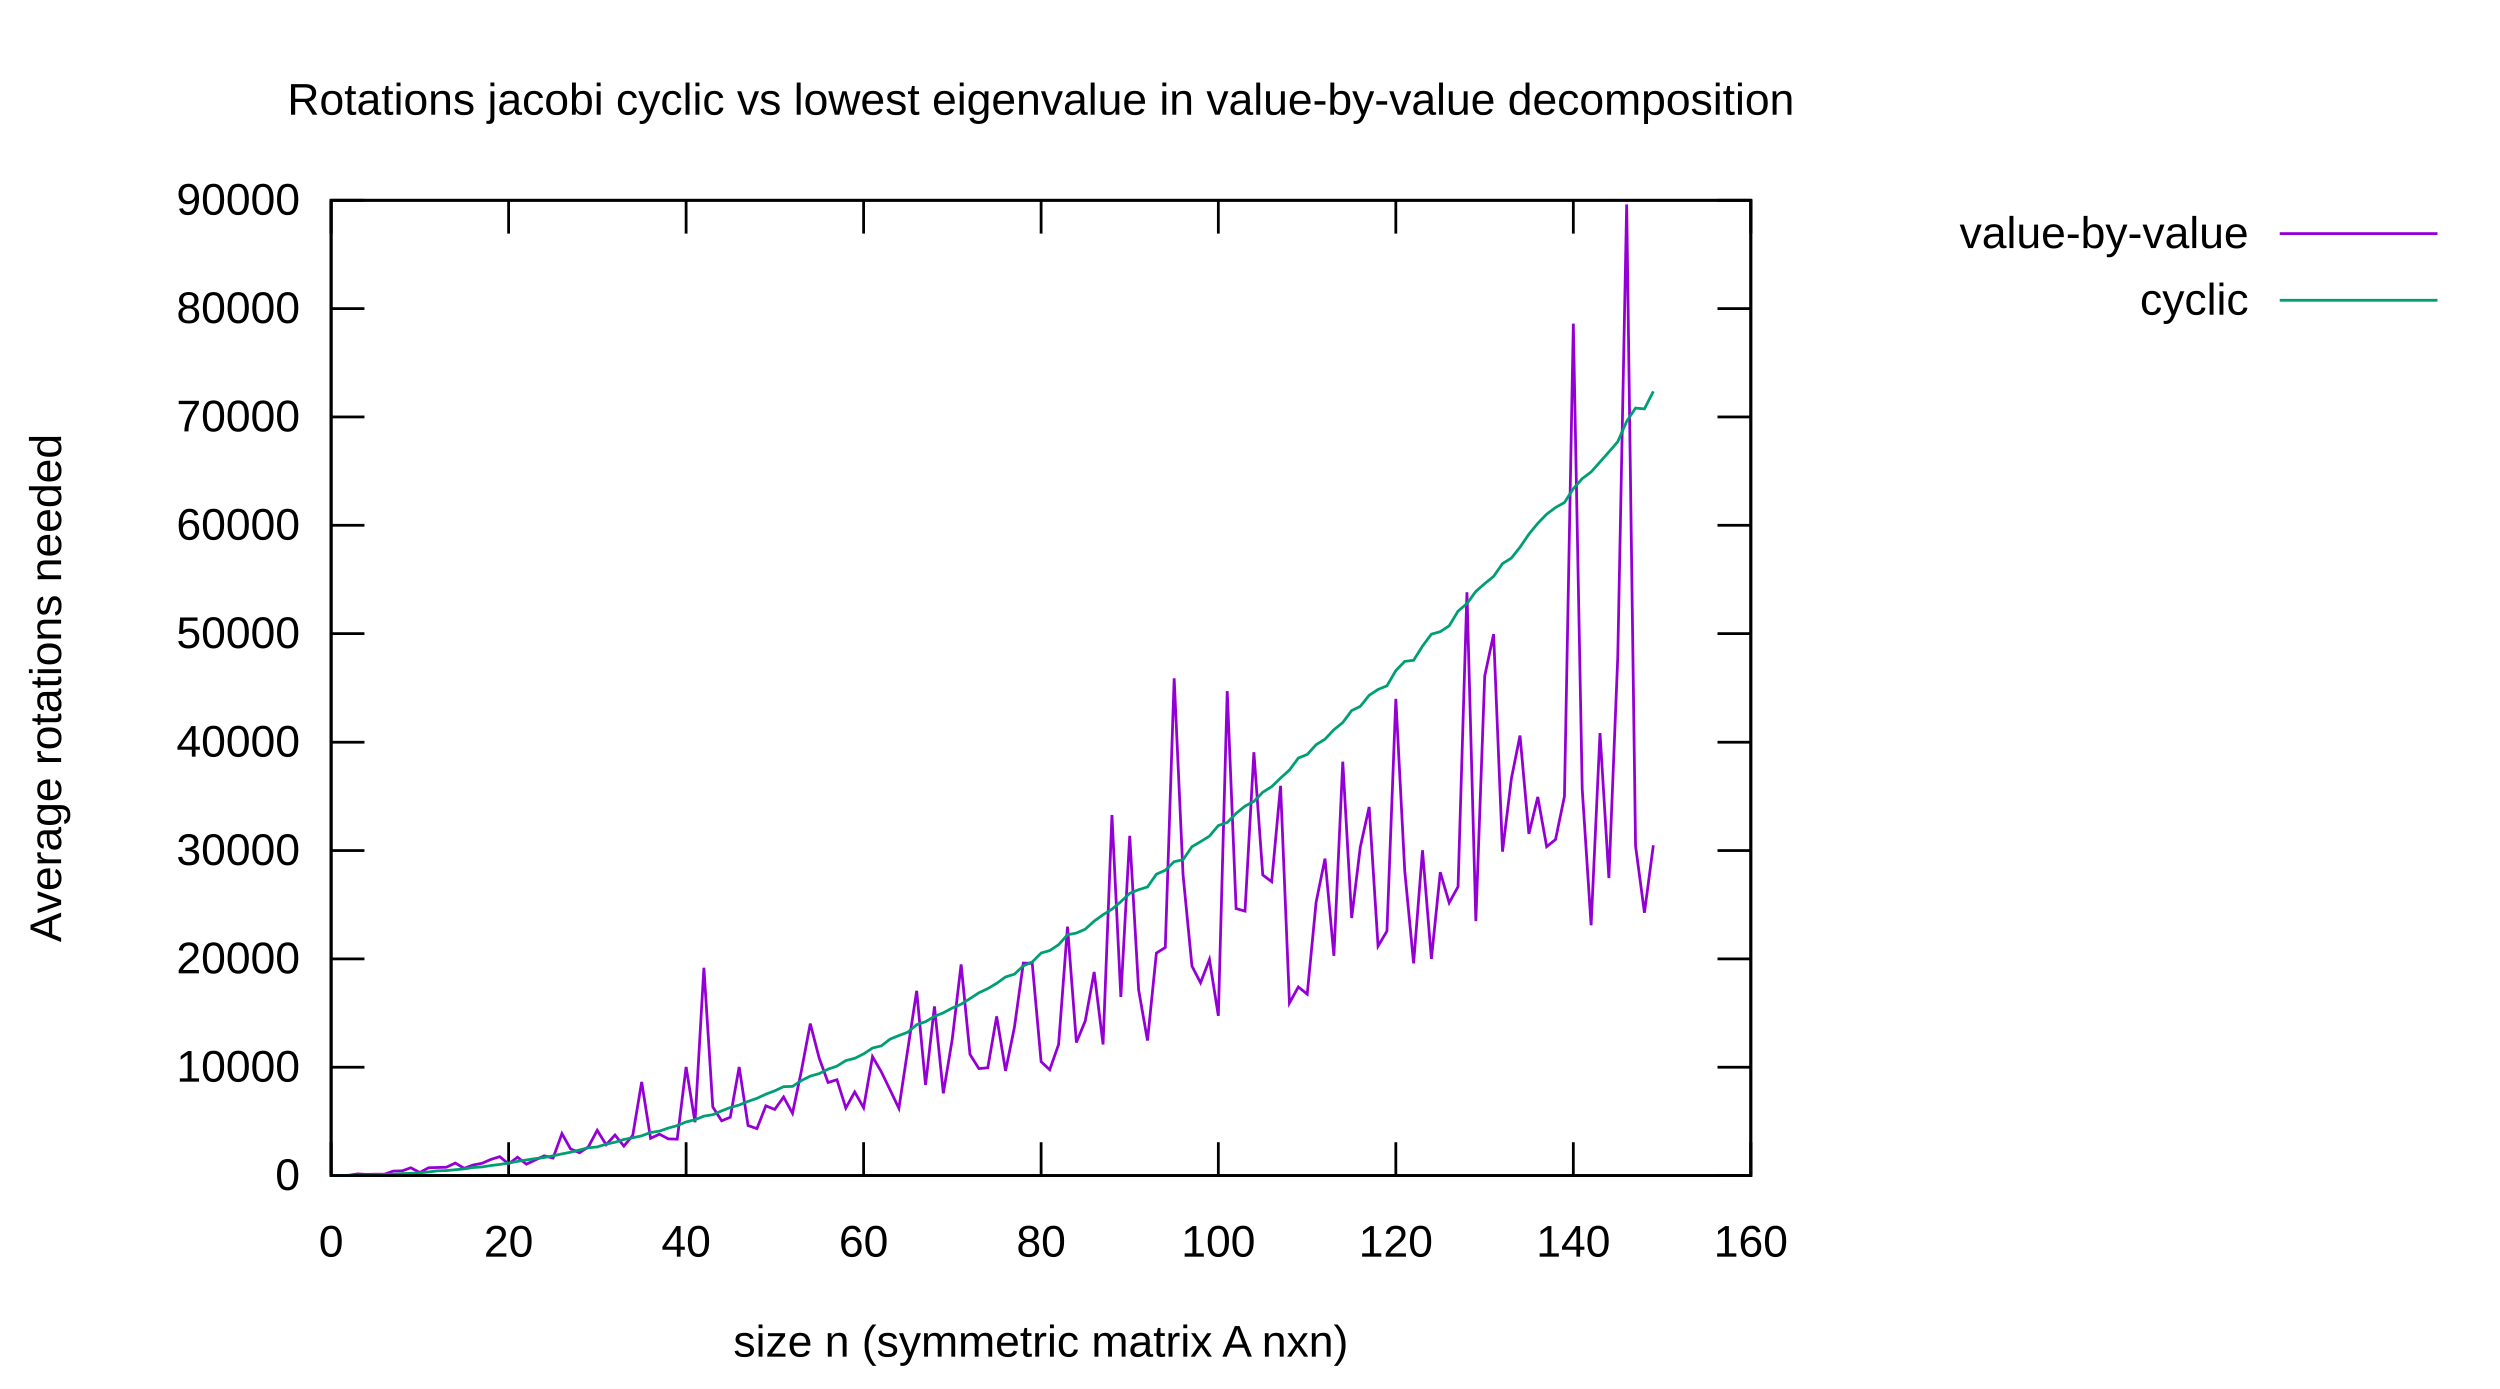
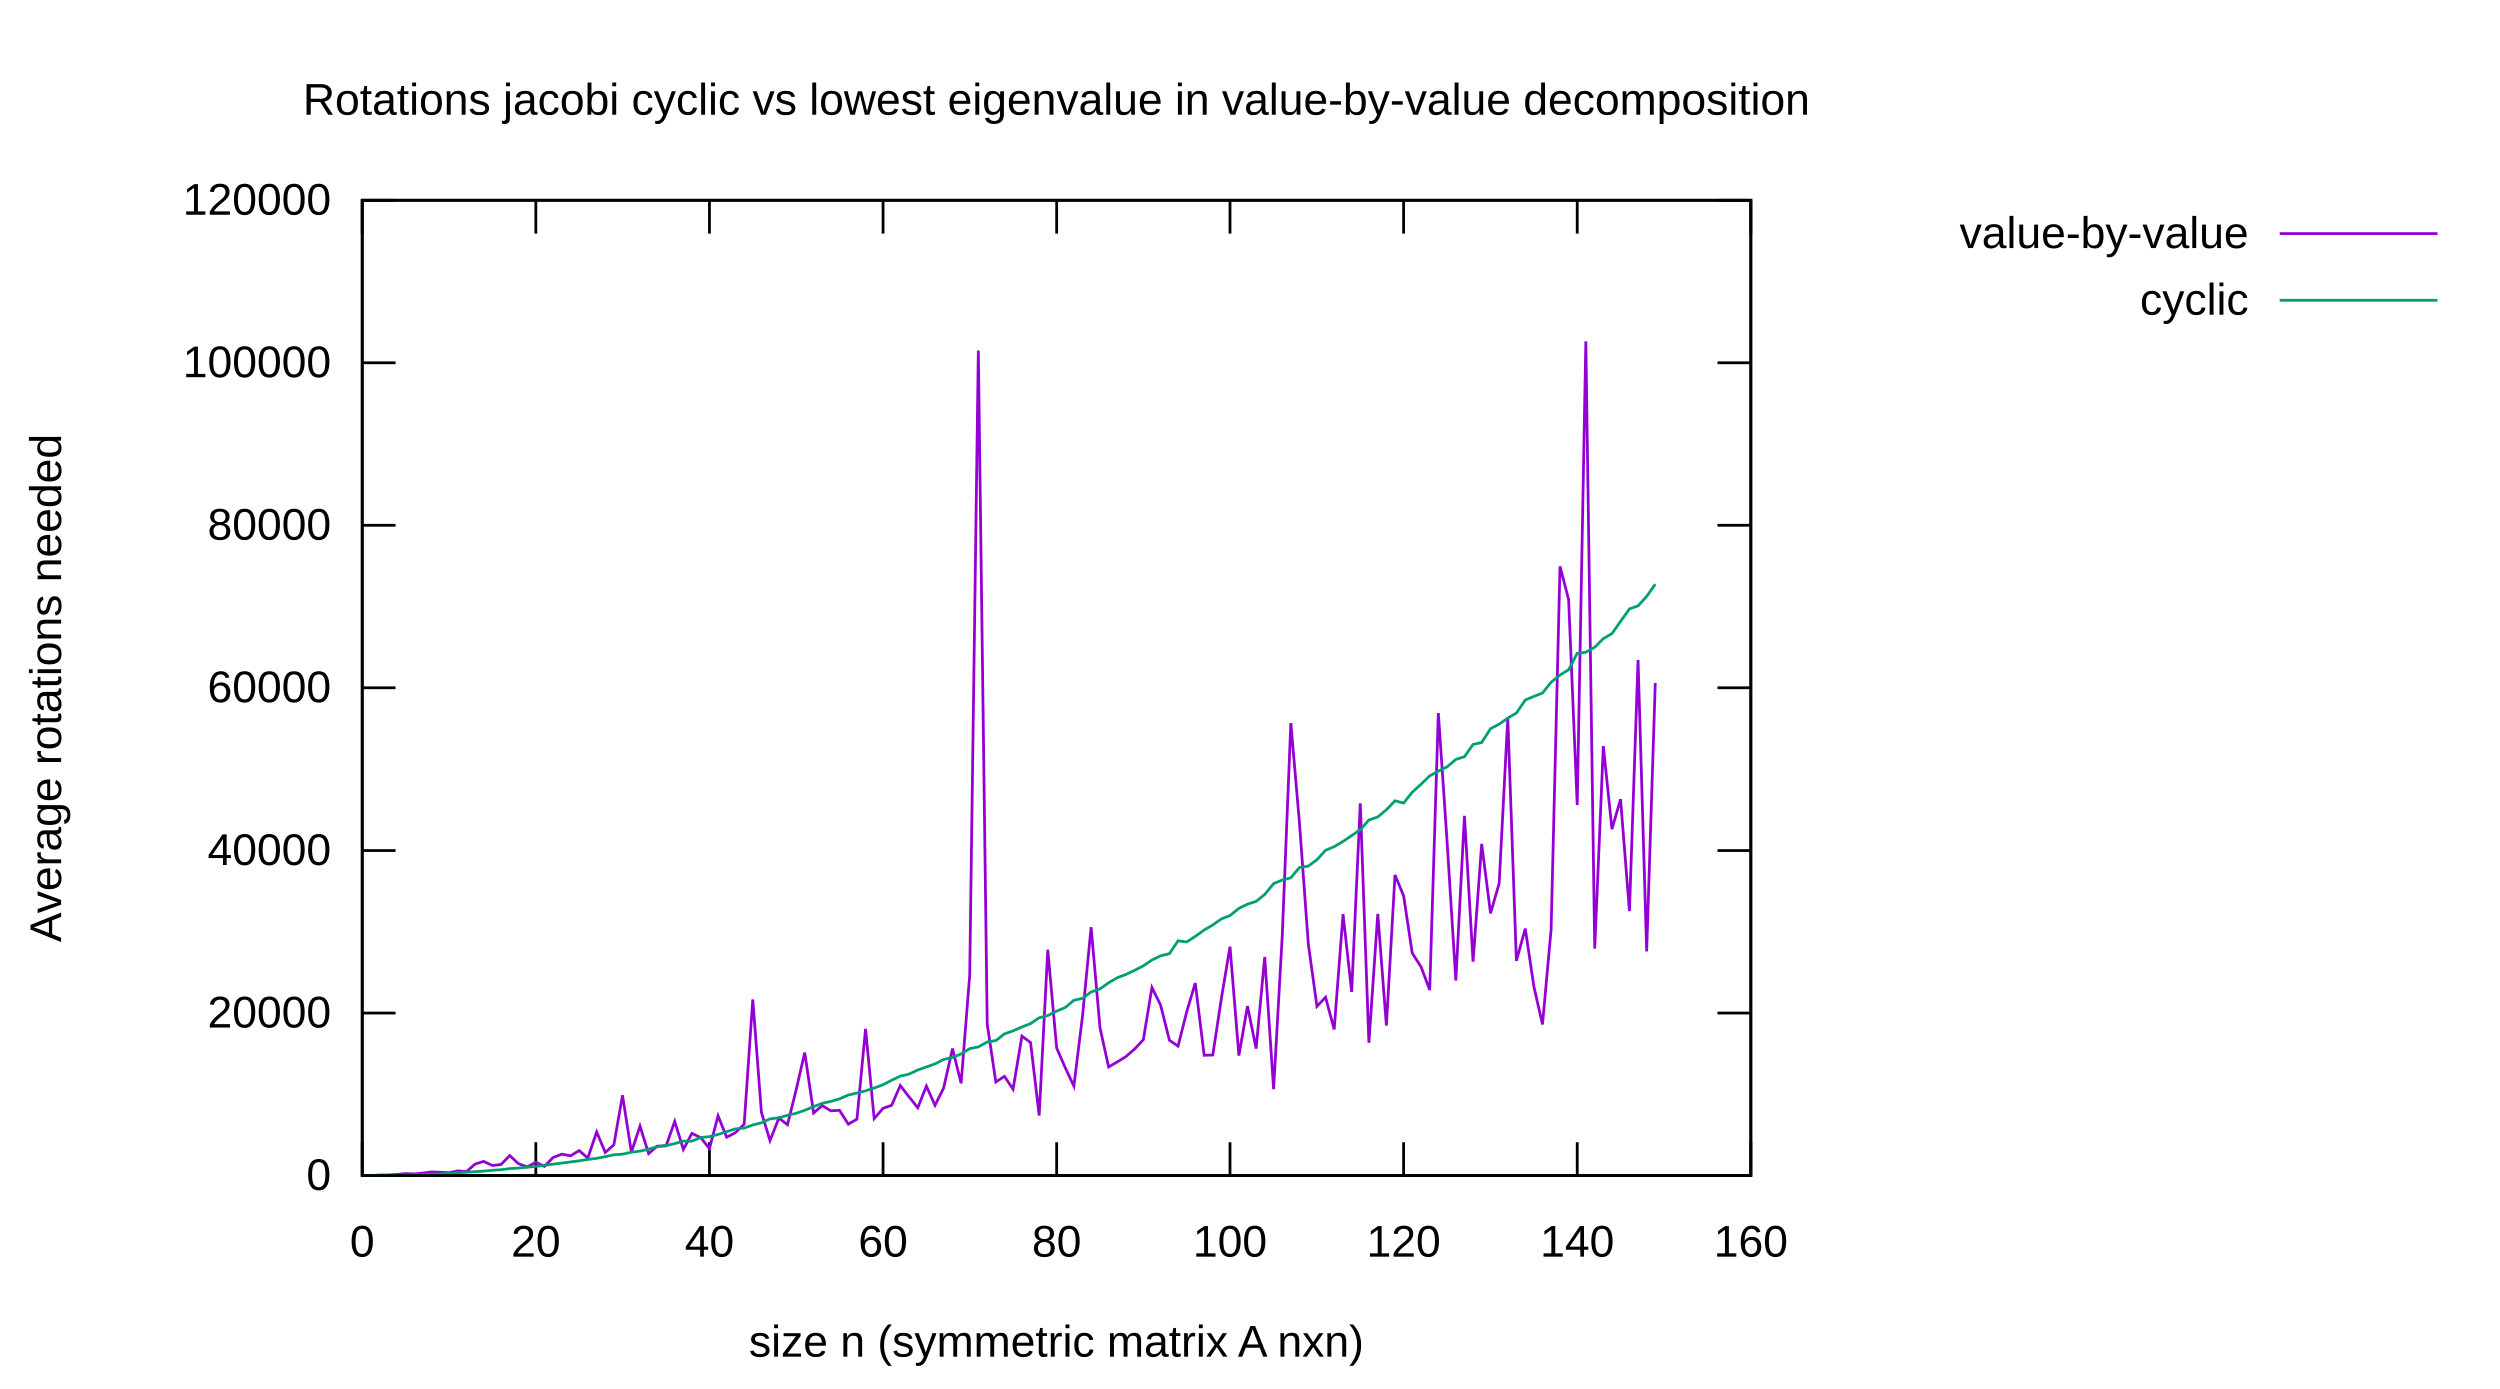
<svg xmlns="http://www.w3.org/2000/svg" xmlns:xlink="http://www.w3.org/1999/xlink" width="900" height="500" viewBox="0 0 900 500">
  <g id="gnuplot_canvas">
    <rect x="0" y="0" width="900" height="500" fill="#ffffff" />
    <defs>
      <circle id="gpDot" r="0.5" stroke-width="0.5" />
      <path id="gpPt0" stroke-width="0.167" stroke="currentColor" d="M-1,0 h2 M0,-1 v2" />
      <path id="gpPt1" stroke-width="0.167" stroke="currentColor" d="M-1,-1 L1,1 M1,-1 L-1,1" />
      <path id="gpPt2" stroke-width="0.167" stroke="currentColor" d="M-1,0 L1,0 M0,-1 L0,1 M-1,-1 L1,1 M-1,1 L1,-1" />
      <rect id="gpPt3" stroke-width="0.167" stroke="currentColor" x="-1" y="-1" width="2" height="2" />
      <rect id="gpPt4" stroke-width="0.167" stroke="currentColor" fill="currentColor" x="-1" y="-1" width="2" height="2" />
      <circle id="gpPt5" stroke-width="0.167" stroke="currentColor" cx="0" cy="0" r="1" />
      <use xlink:href="#gpPt5" id="gpPt6" fill="currentColor" stroke="none" />
      <path id="gpPt7" stroke-width="0.167" stroke="currentColor" d="M0,-1.33 L-1.33,0.67 L1.33,0.67 z" />
      <use xlink:href="#gpPt7" id="gpPt8" fill="currentColor" stroke="none" />
      <use xlink:href="#gpPt7" id="gpPt9" stroke="currentColor" transform="rotate(180)" />
      <use xlink:href="#gpPt9" id="gpPt10" fill="currentColor" stroke="none" />
      <use xlink:href="#gpPt3" id="gpPt11" stroke="currentColor" transform="rotate(45)" />
      <use xlink:href="#gpPt11" id="gpPt12" fill="currentColor" stroke="none" />
      <path id="gpPt13" stroke-width="0.167" stroke="currentColor" d="M0,1.330 L1.265,0.411 L0.782,-1.067 L-0.782,-1.076 L-1.265,0.411 z" />
      <use xlink:href="#gpPt13" id="gpPt14" fill="currentColor" stroke="none" />
      <filter id="textbox" filterUnits="objectBoundingBox" x="0" y="0" height="1" width="1">
        <feFlood flood-color="#FFFFFF" flood-opacity="1" result="bgnd" />
        <feComposite in="SourceGraphic" in2="bgnd" operator="atop" />
      </filter>
      <filter id="greybox" filterUnits="objectBoundingBox" x="0" y="0" height="1" width="1">
        <feFlood flood-color="lightgrey" flood-opacity="1" result="grey" />
        <feComposite in="SourceGraphic" in2="grey" operator="atop" />
      </filter>
    </defs>
    <g fill="none" color="#FFFFFF" stroke="currentColor" stroke-width="1.00" stroke-linecap="butt" stroke-linejoin="miter">
</g>
    <g fill="none" color="black" stroke="currentColor" stroke-width="1.00" stroke-linecap="butt" stroke-linejoin="miter">
-       <path stroke="black" d="M119.2,423.2 L131.2,423.2 M630.3,423.2 L618.3,423.2  " />
-       <g transform="translate(108.0,428.4)" stroke="none" fill="black" font-family="Arial" font-size="16.00" text-anchor="end">
+       <path stroke="black" d="M130.4,423.2 L142.4,423.2 M630.3,423.2 L618.3,423.2  " />
+       <g transform="translate(119.2,428.4)" stroke="none" fill="black" font-family="Arial" font-size="16.00" text-anchor="end">
        <text>
          <tspan font-family="Arial"> 0</tspan>
        </text>
      </g>
    </g>
    <g fill="none" color="black" stroke="currentColor" stroke-width="1.00" stroke-linecap="butt" stroke-linejoin="miter">
-       <path stroke="black" d="M119.2,384.2 L131.2,384.2 M630.3,384.2 L618.3,384.2  " />
-       <g transform="translate(108.0,389.4)" stroke="none" fill="black" font-family="Arial" font-size="16.00" text-anchor="end">
-         <text>
-           <tspan font-family="Arial"> 10000</tspan>
-         </text>
-       </g>
-     </g>
-     <g fill="none" color="black" stroke="currentColor" stroke-width="1.00" stroke-linecap="butt" stroke-linejoin="miter">
-       <path stroke="black" d="M119.2,345.2 L131.2,345.2 M630.3,345.2 L618.3,345.2  " />
-       <g transform="translate(108.0,350.4)" stroke="none" fill="black" font-family="Arial" font-size="16.00" text-anchor="end">
+       <path stroke="black" d="M130.4,364.7 L142.4,364.7 M630.3,364.7 L618.3,364.7  " />
+       <g transform="translate(119.2,369.9)" stroke="none" fill="black" font-family="Arial" font-size="16.00" text-anchor="end">
        <text>
          <tspan font-family="Arial"> 20000</tspan>
        </text>
      </g>
    </g>
    <g fill="none" color="black" stroke="currentColor" stroke-width="1.00" stroke-linecap="butt" stroke-linejoin="miter">
-       <path stroke="black" d="M119.2,306.2 L131.2,306.2 M630.3,306.2 L618.3,306.2  " />
-       <g transform="translate(108.0,311.4)" stroke="none" fill="black" font-family="Arial" font-size="16.00" text-anchor="end">
-         <text>
-           <tspan font-family="Arial"> 30000</tspan>
-         </text>
-       </g>
-     </g>
-     <g fill="none" color="black" stroke="currentColor" stroke-width="1.00" stroke-linecap="butt" stroke-linejoin="miter">
-       <path stroke="black" d="M119.2,267.2 L131.2,267.2 M630.3,267.2 L618.3,267.2  " />
-       <g transform="translate(108.0,272.4)" stroke="none" fill="black" font-family="Arial" font-size="16.00" text-anchor="end">
+       <path stroke="black" d="M130.4,306.2 L142.4,306.2 M630.3,306.2 L618.3,306.2  " />
+       <g transform="translate(119.2,311.4)" stroke="none" fill="black" font-family="Arial" font-size="16.00" text-anchor="end">
        <text>
          <tspan font-family="Arial"> 40000</tspan>
        </text>
      </g>
    </g>
    <g fill="none" color="black" stroke="currentColor" stroke-width="1.00" stroke-linecap="butt" stroke-linejoin="miter">
-       <path stroke="black" d="M119.2,228.1 L131.2,228.1 M630.3,228.1 L618.3,228.1  " />
-       <g transform="translate(108.0,233.3)" stroke="none" fill="black" font-family="Arial" font-size="16.00" text-anchor="end">
-         <text>
-           <tspan font-family="Arial"> 50000</tspan>
-         </text>
-       </g>
-     </g>
-     <g fill="none" color="black" stroke="currentColor" stroke-width="1.00" stroke-linecap="butt" stroke-linejoin="miter">
-       <path stroke="black" d="M119.2,189.1 L131.2,189.1 M630.3,189.1 L618.3,189.1  " />
-       <g transform="translate(108.0,194.3)" stroke="none" fill="black" font-family="Arial" font-size="16.00" text-anchor="end">
+       <path stroke="black" d="M130.4,247.6 L142.4,247.6 M630.3,247.6 L618.3,247.6  " />
+       <g transform="translate(119.2,252.8)" stroke="none" fill="black" font-family="Arial" font-size="16.00" text-anchor="end">
        <text>
          <tspan font-family="Arial"> 60000</tspan>
        </text>
      </g>
    </g>
    <g fill="none" color="black" stroke="currentColor" stroke-width="1.00" stroke-linecap="butt" stroke-linejoin="miter">
-       <path stroke="black" d="M119.2,150.1 L131.2,150.1 M630.3,150.1 L618.3,150.1  " />
-       <g transform="translate(108.0,155.3)" stroke="none" fill="black" font-family="Arial" font-size="16.00" text-anchor="end">
-         <text>
-           <tspan font-family="Arial"> 70000</tspan>
-         </text>
-       </g>
-     </g>
-     <g fill="none" color="black" stroke="currentColor" stroke-width="1.00" stroke-linecap="butt" stroke-linejoin="miter">
-       <path stroke="black" d="M119.2,111.1 L131.2,111.1 M630.3,111.1 L618.3,111.1  " />
-       <g transform="translate(108.0,116.3)" stroke="none" fill="black" font-family="Arial" font-size="16.00" text-anchor="end">
+       <path stroke="black" d="M130.4,189.1 L142.4,189.1 M630.3,189.1 L618.3,189.1  " />
+       <g transform="translate(119.2,194.3)" stroke="none" fill="black" font-family="Arial" font-size="16.00" text-anchor="end">
        <text>
          <tspan font-family="Arial"> 80000</tspan>
        </text>
      </g>
    </g>
    <g fill="none" color="black" stroke="currentColor" stroke-width="1.00" stroke-linecap="butt" stroke-linejoin="miter">
-       <path stroke="black" d="M119.2,72.1 L131.2,72.1 M630.3,72.1 L618.3,72.1  " />
-       <g transform="translate(108.0,77.3)" stroke="none" fill="black" font-family="Arial" font-size="16.00" text-anchor="end">
-         <text>
-           <tspan font-family="Arial"> 90000</tspan>
-         </text>
-       </g>
-     </g>
-     <g fill="none" color="black" stroke="currentColor" stroke-width="1.00" stroke-linecap="butt" stroke-linejoin="miter">
-       <path stroke="black" d="M119.2,423.2 L119.2,411.2 M119.2,72.1 L119.2,84.1  " />
-       <g transform="translate(119.2,452.4)" stroke="none" fill="black" font-family="Arial" font-size="16.00" text-anchor="middle">
+       <path stroke="black" d="M130.4,130.6 L142.4,130.6 M630.3,130.6 L618.3,130.6  " />
+       <g transform="translate(119.2,135.8)" stroke="none" fill="black" font-family="Arial" font-size="16.00" text-anchor="end">
+         <text>
+           <tspan font-family="Arial"> 100000</tspan>
+         </text>
+       </g>
+     </g>
+     <g fill="none" color="black" stroke="currentColor" stroke-width="1.00" stroke-linecap="butt" stroke-linejoin="miter">
+       <path stroke="black" d="M130.4,72.1 L142.4,72.1 M630.3,72.1 L618.3,72.1  " />
+       <g transform="translate(119.2,77.3)" stroke="none" fill="black" font-family="Arial" font-size="16.00" text-anchor="end">
+         <text>
+           <tspan font-family="Arial"> 120000</tspan>
+         </text>
+       </g>
+     </g>
+     <g fill="none" color="black" stroke="currentColor" stroke-width="1.00" stroke-linecap="butt" stroke-linejoin="miter">
+       <path stroke="black" d="M130.4,423.2 L130.4,411.2 M130.4,72.1 L130.4,84.1  " />
+       <g transform="translate(130.4,452.4)" stroke="none" fill="black" font-family="Arial" font-size="16.00" text-anchor="middle">
        <text>
          <tspan font-family="Arial"> 0</tspan>
        </text>
      </g>
    </g>
    <g fill="none" color="black" stroke="currentColor" stroke-width="1.00" stroke-linecap="butt" stroke-linejoin="miter">
-       <path stroke="black" d="M183.1,423.2 L183.1,411.2 M183.1,72.1 L183.1,84.1  " />
-       <g transform="translate(183.1,452.4)" stroke="none" fill="black" font-family="Arial" font-size="16.00" text-anchor="middle">
+       <path stroke="black" d="M192.9,423.2 L192.9,411.2 M192.9,72.1 L192.9,84.1  " />
+       <g transform="translate(192.9,452.4)" stroke="none" fill="black" font-family="Arial" font-size="16.00" text-anchor="middle">
        <text>
          <tspan font-family="Arial"> 20</tspan>
        </text>
      </g>
    </g>
    <g fill="none" color="black" stroke="currentColor" stroke-width="1.00" stroke-linecap="butt" stroke-linejoin="miter">
-       <path stroke="black" d="M247.0,423.2 L247.0,411.2 M247.0,72.1 L247.0,84.1  " />
-       <g transform="translate(247.0,452.4)" stroke="none" fill="black" font-family="Arial" font-size="16.00" text-anchor="middle">
+       <path stroke="black" d="M255.4,423.2 L255.4,411.2 M255.4,72.1 L255.4,84.1  " />
+       <g transform="translate(255.4,452.4)" stroke="none" fill="black" font-family="Arial" font-size="16.00" text-anchor="middle">
        <text>
          <tspan font-family="Arial"> 40</tspan>
        </text>
      </g>
    </g>
    <g fill="none" color="black" stroke="currentColor" stroke-width="1.00" stroke-linecap="butt" stroke-linejoin="miter">
-       <path stroke="black" d="M310.9,423.2 L310.9,411.2 M310.9,72.1 L310.9,84.1  " />
-       <g transform="translate(310.9,452.4)" stroke="none" fill="black" font-family="Arial" font-size="16.00" text-anchor="middle">
+       <path stroke="black" d="M317.9,423.2 L317.9,411.2 M317.9,72.1 L317.9,84.1  " />
+       <g transform="translate(317.9,452.4)" stroke="none" fill="black" font-family="Arial" font-size="16.00" text-anchor="middle">
        <text>
          <tspan font-family="Arial"> 60</tspan>
        </text>
      </g>
    </g>
    <g fill="none" color="black" stroke="currentColor" stroke-width="1.00" stroke-linecap="butt" stroke-linejoin="miter">
-       <path stroke="black" d="M374.8,423.2 L374.8,411.2 M374.8,72.1 L374.8,84.1  " />
-       <g transform="translate(374.8,452.4)" stroke="none" fill="black" font-family="Arial" font-size="16.00" text-anchor="middle">
+       <path stroke="black" d="M380.4,423.2 L380.4,411.2 M380.4,72.1 L380.4,84.1  " />
+       <g transform="translate(380.4,452.4)" stroke="none" fill="black" font-family="Arial" font-size="16.00" text-anchor="middle">
        <text>
          <tspan font-family="Arial"> 80</tspan>
        </text>
      </g>
    </g>
    <g fill="none" color="black" stroke="currentColor" stroke-width="1.00" stroke-linecap="butt" stroke-linejoin="miter">
-       <path stroke="black" d="M438.6,423.2 L438.6,411.2 M438.6,72.1 L438.6,84.1  " />
-       <g transform="translate(438.6,452.4)" stroke="none" fill="black" font-family="Arial" font-size="16.00" text-anchor="middle">
+       <path stroke="black" d="M442.8,423.2 L442.8,411.2 M442.8,72.1 L442.8,84.1  " />
+       <g transform="translate(442.8,452.4)" stroke="none" fill="black" font-family="Arial" font-size="16.00" text-anchor="middle">
        <text>
          <tspan font-family="Arial"> 100</tspan>
        </text>
      </g>
    </g>
    <g fill="none" color="black" stroke="currentColor" stroke-width="1.00" stroke-linecap="butt" stroke-linejoin="miter">
-       <path stroke="black" d="M502.5,423.2 L502.5,411.2 M502.5,72.1 L502.5,84.1  " />
-       <g transform="translate(502.5,452.4)" stroke="none" fill="black" font-family="Arial" font-size="16.00" text-anchor="middle">
+       <path stroke="black" d="M505.3,423.2 L505.3,411.2 M505.3,72.1 L505.3,84.1  " />
+       <g transform="translate(505.3,452.4)" stroke="none" fill="black" font-family="Arial" font-size="16.00" text-anchor="middle">
        <text>
          <tspan font-family="Arial"> 120</tspan>
        </text>
      </g>
    </g>
    <g fill="none" color="black" stroke="currentColor" stroke-width="1.00" stroke-linecap="butt" stroke-linejoin="miter">
-       <path stroke="black" d="M566.4,423.2 L566.4,411.2 M566.4,72.1 L566.4,84.1  " />
-       <g transform="translate(566.4,452.4)" stroke="none" fill="black" font-family="Arial" font-size="16.00" text-anchor="middle">
+       <path stroke="black" d="M567.8,423.2 L567.8,411.2 M567.8,72.1 L567.8,84.1  " />
+       <g transform="translate(567.8,452.4)" stroke="none" fill="black" font-family="Arial" font-size="16.00" text-anchor="middle">
        <text>
          <tspan font-family="Arial"> 140</tspan>
        </text>
      </g>
    </g>
    <g fill="none" color="black" stroke="currentColor" stroke-width="1.00" stroke-linecap="butt" stroke-linejoin="miter">
      <path stroke="black" d="M630.3,423.2 L630.3,411.2 M630.3,72.1 L630.3,84.1  " />
      <g transform="translate(630.3,452.4)" stroke="none" fill="black" font-family="Arial" font-size="16.00" text-anchor="middle">
        <text>
          <tspan font-family="Arial"> 160</tspan>
        </text>
      </g>
    </g>
    <g fill="none" color="black" stroke="currentColor" stroke-width="1.00" stroke-linecap="butt" stroke-linejoin="miter">
</g>
    <g fill="none" color="black" stroke="currentColor" stroke-width="1.00" stroke-linecap="butt" stroke-linejoin="miter">
-       <path stroke="black" d="M119.2,72.1 L119.2,423.2 L630.3,423.2 L630.3,72.1 L119.2,72.1 Z  " />
+       <path stroke="black" d="M130.4,72.1 L130.4,423.2 L630.3,423.2 L630.3,72.1 L130.4,72.1 Z  " />
    </g>
    <g fill="none" color="black" stroke="currentColor" stroke-width="1.00" stroke-linecap="butt" stroke-linejoin="miter">
      <g transform="translate(22.0,247.7) rotate(270)" stroke="none" fill="black" font-family="Arial" font-size="16.00" text-anchor="middle">
        <text>
          <tspan font-family="Arial">Average rotations needed</tspan>
        </text>
      </g>
    </g>
    <g fill="none" color="black" stroke="currentColor" stroke-width="1.00" stroke-linecap="butt" stroke-linejoin="miter">
-       <g transform="translate(374.7,488.4)" stroke="none" fill="black" font-family="Arial" font-size="16.00" text-anchor="middle">
+       <g transform="translate(380.3,488.4)" stroke="none" fill="black" font-family="Arial" font-size="16.00" text-anchor="middle">
        <text>
          <tspan font-family="Arial">size n (symmetric matrix A nxn)</tspan>
        </text>
      </g>
    </g>
    <g fill="none" color="black" stroke="currentColor" stroke-width="1.00" stroke-linecap="butt" stroke-linejoin="miter">
-       <g transform="translate(374.7,41.3)" stroke="none" fill="black" font-family="Arial" font-size="16.00" text-anchor="middle">
+       <g transform="translate(380.3,41.3)" stroke="none" fill="black" font-family="Arial" font-size="16.00" text-anchor="middle">
        <text>
          <tspan font-family="Arial">Rotations jacobi cyclic vs lowest eigenvalue in value-by-value decomposition</tspan>
        </text>
      </g>
    </g>
    <g id="gnuplot_plot_1">
      <g fill="none" color="black" stroke="currentColor" stroke-width="1.00" stroke-linecap="butt" stroke-linejoin="miter">
        <g transform="translate(809.5,89.3)" stroke="none" fill="black" font-family="Arial" font-size="16.00" text-anchor="end">
          <text>
            <tspan font-family="Arial">value-by-value</tspan>
          </text>
        </g>
      </g>
      <g fill="none" color="black" stroke="currentColor" stroke-width="1.00" stroke-linecap="butt" stroke-linejoin="miter">
-         <path stroke="rgb(148,   0, 211)" d="M820.7,84.1 L877.5,84.1 M119.2,423.2 L122.4,423.2 L125.6,423.1 L128.8,422.6 L132.0,422.8 L135.2,422.7   L138.4,422.7 L141.6,421.6 L144.8,421.5 L147.9,420.4 L151.1,422.1 L154.3,420.4 L157.5,420.3 L160.7,420.2   L163.9,418.7 L167.1,420.6 L170.3,419.4 L173.5,418.8 L176.7,417.4 L179.9,416.4 L183.1,419.0 L186.3,416.6   L189.5,419.1 L192.7,417.6 L195.9,416.1 L199.1,416.9 L202.3,408.1 L205.4,413.6 L208.6,415.0 L211.8,412.9   L215.0,406.9 L218.2,412.1 L221.4,408.6 L224.6,412.6 L227.8,408.7 L231.0,389.5 L234.2,409.8 L237.4,408.3   L240.6,410.0 L243.8,410.1 L247.0,384.1 L250.2,404.0 L253.4,348.4 L256.6,398.5 L259.8,403.5 L262.9,402.2   L266.1,384.1 L269.3,405.2 L272.5,406.3 L275.7,398.1 L278.9,399.4 L282.1,394.9 L285.3,400.8 L288.5,385.5   L291.7,368.5 L294.9,380.9 L298.1,389.7 L301.3,388.7 L304.5,398.9 L307.7,393.1 L310.9,398.8 L314.1,380.4   L317.3,385.9 L320.4,392.3 L323.6,399.0 L326.8,377.8 L330.0,356.7 L333.2,390.6 L336.4,362.3 L339.6,393.6   L342.8,374.2 L346.0,347.2 L349.2,379.6 L352.4,384.7 L355.6,384.4 L358.8,365.9 L362.0,385.5 L365.2,369.8   L368.4,346.7 L371.6,346.8 L374.8,382.2 L377.9,385.1 L381.1,376.0 L384.3,333.6 L387.5,375.3 L390.7,367.5   L393.9,349.9 L397.1,376.0 L400.3,293.4 L403.5,358.9 L406.7,300.9 L409.9,356.3 L413.1,374.6 L416.3,343.1   L419.5,341.1 L422.7,244.2 L425.9,314.9 L429.1,347.8 L432.2,353.8 L435.4,345.4 L438.6,365.7 L441.8,248.8   L445.0,327.1 L448.2,328.0 L451.4,270.8 L454.6,315.0 L457.8,317.4 L461.0,282.9 L464.2,361.1 L467.4,355.3   L470.6,357.9 L473.8,324.8 L477.0,309.1 L480.2,344.1 L483.4,274.2 L486.6,330.5 L489.7,305.0 L492.9,290.5   L496.1,340.6 L499.3,335.2 L502.5,251.6 L505.7,313.4 L508.9,346.8 L512.1,306.1 L515.3,345.2 L518.5,314.0   L521.7,325.0 L524.9,319.2 L528.1,213.2 L531.3,331.6 L534.5,243.4 L537.7,228.3 L540.9,306.6 L544.1,280.3   L547.2,264.8 L550.4,300.2 L553.6,286.9 L556.8,304.8 L560.0,302.2 L563.2,286.7 L566.4,116.5 L569.6,284.1   L572.8,333.1 L576.0,263.9 L579.2,316.1 L582.4,236.4 L585.6,73.6 L588.8,304.5 L592.0,328.6 L595.2,304.3    " />
+         <path stroke="rgb(148,   0, 211)" d="M820.7,84.1 L877.5,84.1 M130.4,423.2 L133.5,423.2 L136.6,423.0 L139.8,423.0 L142.9,422.8 L146.0,422.5   L149.1,422.6 L152.3,422.3 L155.4,421.9 L158.5,422.0 L161.6,422.2 L164.8,421.5 L167.9,421.8 L171.0,419.1   L174.1,418.1 L177.3,419.6 L180.4,419.2 L183.5,416.0 L186.6,418.9 L189.8,420.1 L192.9,418.4 L196.0,419.9   L199.1,416.7 L202.3,415.5 L205.4,416.1 L208.5,414.2 L211.6,416.9 L214.8,407.5 L217.9,414.9 L221.0,412.1   L224.1,394.3 L227.3,414.8 L230.4,405.4 L233.5,415.3 L236.6,412.6 L239.8,412.5 L242.9,403.7 L246.0,413.8   L249.1,408.0 L252.3,409.6 L255.4,413.5 L258.5,401.7 L261.6,409.4 L264.7,407.8 L267.9,404.7 L271.0,359.8   L274.1,400.4 L277.2,410.6 L280.4,402.5 L283.5,404.9 L286.6,392.4 L289.7,378.9 L292.9,400.7 L296.0,398.0   L299.1,399.9 L302.2,399.7 L305.4,404.7 L308.5,402.9 L311.6,370.4 L314.7,402.7 L317.9,399.0 L321.0,397.9   L324.1,390.8 L327.2,394.8 L330.4,398.8 L333.5,391.0 L336.6,397.9 L339.7,391.7 L342.9,377.5 L346.0,390.0   L349.1,351.0 L352.2,126.2 L355.4,368.7 L358.5,389.5 L361.6,387.5 L364.7,392.1 L367.9,373.0 L371.0,375.3   L374.1,401.6 L377.2,341.9 L380.4,377.3 L383.5,384.4 L386.6,391.0 L389.7,365.8 L392.8,333.8 L396.0,370.0   L399.1,384.1 L402.2,382.3 L405.3,380.4 L408.5,377.6 L411.6,374.3 L414.7,355.5 L417.8,361.8 L421.0,374.5   L424.1,376.6 L427.2,364.3 L430.3,353.9 L433.5,379.9 L436.6,379.8 L439.7,359.4 L442.8,340.8 L446.0,380.0   L449.1,362.2 L452.2,377.5 L455.3,344.5 L458.5,392.1 L461.6,337.1 L464.7,260.3 L467.8,296.2 L471.0,339.9   L474.1,362.3 L477.2,359.0 L480.3,370.6 L483.5,329.1 L486.6,357.1 L489.7,289.2 L492.8,375.4 L496.0,329.0   L499.1,369.2 L502.2,315.0 L505.3,322.5 L508.4,343.1 L511.6,348.1 L514.7,356.4 L517.8,256.7 L520.9,302.2   L524.1,353.0 L527.2,293.7 L530.3,346.2 L533.4,303.8 L536.6,328.8 L539.7,318.0 L542.8,258.5 L545.9,345.9   L549.1,334.3 L552.2,355.2 L555.3,368.8 L558.4,334.6 L561.6,203.9 L564.7,215.8 L567.8,289.8 L570.9,122.9   L574.1,341.5 L577.2,268.6 L580.3,298.5 L583.4,287.7 L586.6,328.0 L589.7,237.6 L592.8,342.5 L595.9,245.9    " />
      </g>
    </g>
    <g id="gnuplot_plot_2">
      <g fill="none" color="black" stroke="currentColor" stroke-width="1.00" stroke-linecap="butt" stroke-linejoin="miter">
        <g transform="translate(809.5,113.3)" stroke="none" fill="black" font-family="Arial" font-size="16.00" text-anchor="end">
          <text>
            <tspan font-family="Arial">cyclic</tspan>
          </text>
        </g>
      </g>
      <g fill="none" color="black" stroke="currentColor" stroke-width="1.00" stroke-linecap="butt" stroke-linejoin="miter">
-         <path stroke="rgb(  0, 158, 115)" d="M820.7,108.1 L877.5,108.1 M119.2,423.2 L122.4,423.2 L125.6,423.2 L128.8,423.1 L132.0,423.1 L135.2,422.9   L138.4,422.8 L141.6,422.7 L144.8,422.5 L147.9,422.4 L151.1,422.2 L154.3,421.9 L157.5,421.5 L160.7,421.4   L163.9,421.1 L167.1,420.8 L170.3,420.3 L173.5,420.1 L176.7,419.6 L179.9,419.2 L183.1,418.7 L186.3,418.1   L189.5,417.6 L192.7,417.1 L195.9,416.7 L199.1,416.1 L202.3,415.4 L205.4,414.8 L208.6,414.0 L211.8,413.2   L215.0,412.9 L218.2,411.9 L221.4,411.2 L224.6,410.2 L227.8,409.6 L231.0,408.9 L234.2,407.7 L237.4,407.2   L240.6,406.1 L243.8,405.2 L247.0,403.9 L250.2,403.1 L253.4,401.8 L256.6,401.3 L259.8,399.9 L262.9,398.7   L266.1,397.8 L269.3,396.5 L272.5,395.4 L275.7,393.9 L278.9,392.7 L282.1,391.2 L285.3,391.1 L288.5,389.0   L291.7,387.4 L294.9,386.5 L298.1,384.9 L301.3,383.8 L304.5,381.8 L307.7,381.0 L310.9,379.4 L314.1,377.3   L317.3,376.5 L320.4,374.1 L323.6,372.8 L326.8,371.6 L330.0,368.9 L333.2,367.8 L336.4,365.9 L339.6,364.6   L342.8,362.9 L346.0,361.5 L349.2,359.5 L352.4,357.4 L355.6,355.9 L358.8,354.0 L362.0,351.7 L365.2,350.7   L368.4,347.7 L371.6,346.3 L374.8,343.1 L377.9,342.2 L381.1,340.1 L384.3,336.5 L387.5,335.9 L390.7,334.5   L393.9,331.6 L397.1,329.3 L400.3,327.3 L403.5,324.6 L406.7,321.6 L409.9,320.3 L413.1,319.3 L416.3,314.7   L419.5,313.3 L422.7,310.2 L425.9,309.5 L429.1,304.8 L432.2,303.0 L435.4,301.0 L438.6,297.2 L441.8,296.1   L445.0,292.8 L448.2,290.2 L451.4,288.5 L454.6,285.2 L457.8,283.2 L461.0,280.1 L464.2,277.2 L467.4,272.9   L470.6,271.6 L473.8,268.1 L477.0,266.1 L480.2,262.7 L483.4,260.1 L486.6,255.8 L489.7,254.3 L492.9,250.3   L496.1,248.2 L499.3,246.9 L502.5,241.4 L505.7,238.1 L508.9,237.7 L512.1,232.6 L515.3,228.3 L518.5,227.4   L521.7,225.3 L524.9,220.0 L528.1,217.3 L531.3,212.9 L534.5,210.1 L537.7,207.5 L540.9,202.9 L544.1,200.9   L547.2,197.0 L550.4,192.3 L553.6,188.4 L556.8,185.1 L560.0,182.7 L563.2,180.9 L566.4,175.9 L569.6,172.3   L572.8,169.9 L576.0,166.3 L579.2,162.7 L582.4,159.0 L585.6,151.7 L588.8,146.9 L592.0,147.2 L595.2,140.9    " />
+         <path stroke="rgb(  0, 158, 115)" d="M820.7,108.1 L877.5,108.1 M130.4,423.2 L133.5,423.2 L136.6,423.2 L139.8,423.1 L142.9,423.1 L146.0,423.0   L149.1,422.9 L152.3,422.8 L155.4,422.7 L158.5,422.6 L161.6,422.4 L164.8,422.2 L167.9,422.0 L171.0,421.8   L174.1,421.6 L177.3,421.3 L180.4,421.1 L183.5,420.7 L186.6,420.5 L189.8,420.2 L192.9,419.9 L196.0,419.5   L199.1,419.1 L202.3,418.7 L205.4,418.3 L208.5,417.9 L211.6,417.4 L214.8,417.0 L217.9,416.4 L221.0,415.7   L224.1,415.5 L227.3,414.8 L230.4,414.4 L233.5,413.7 L236.6,412.8 L239.8,412.4 L242.9,411.7 L246.0,410.8   L249.1,410.8 L252.3,409.5 L255.4,409.2 L258.5,408.4 L261.6,407.4 L264.7,406.4 L267.9,406.1 L271.0,405.0   L274.1,404.2 L277.2,402.8 L280.4,402.4 L283.5,401.5 L286.6,400.8 L289.7,399.7 L292.9,398.4 L296.0,397.2   L299.1,396.5 L302.2,395.6 L305.4,394.2 L308.5,393.5 L311.6,392.7 L314.7,391.7 L317.9,390.5 L321.0,388.9   L324.1,387.4 L327.2,386.7 L330.4,385.2 L333.5,384.1 L336.6,383.0 L339.7,381.4 L342.9,380.7 L346.0,379.4   L349.1,377.5 L352.2,376.9 L355.4,375.1 L358.5,374.6 L361.6,372.2 L364.7,371.1 L367.9,369.7 L371.0,368.5   L374.1,366.4 L377.2,365.6 L380.4,364.0 L383.5,362.7 L386.6,360.1 L389.7,359.4 L392.8,357.1 L396.0,356.0   L399.1,353.8 L402.2,352.0 L405.3,350.8 L408.5,349.3 L411.6,347.7 L414.7,345.6 L417.8,344.1 L421.0,343.3   L424.1,338.7 L427.2,339.1 L430.3,337.1 L433.5,334.8 L436.6,333.0 L439.7,330.8 L442.8,329.6 L446.0,327.0   L449.1,325.5 L452.2,324.5 L455.3,322.0 L458.5,318.1 L461.6,316.8 L464.7,316.0 L467.8,312.3 L471.0,311.8   L474.1,309.5 L477.2,306.1 L480.3,304.8 L483.5,302.9 L486.6,300.8 L489.7,298.7 L492.8,295.2 L496.0,294.1   L499.1,291.5 L502.2,288.3 L505.3,289.1 L508.4,285.2 L511.6,282.3 L514.7,279.3 L517.8,277.6 L520.9,276.1   L524.1,273.4 L527.2,272.4 L530.3,268.0 L533.4,267.3 L536.6,262.3 L539.7,260.7 L542.8,258.5 L545.9,256.7   L549.1,252.0 L552.2,250.7 L555.3,249.5 L558.4,245.6 L561.6,243.0 L564.7,241.1 L567.8,235.2 L570.9,234.8   L574.1,233.0 L577.2,229.9 L580.3,228.1 L583.4,223.7 L586.6,219.2 L589.7,218.1 L592.8,214.7 L595.9,210.3    " />
      </g>
    </g>
    <g fill="none" color="#FFFFFF" stroke="rgb(  0, 158, 115)" stroke-width="2.00" stroke-linecap="butt" stroke-linejoin="miter">
</g>
    <g fill="none" color="black" stroke="currentColor" stroke-width="2.00" stroke-linecap="butt" stroke-linejoin="miter">
</g>
    <g fill="none" color="black" stroke="black" stroke-width="1.00" stroke-linecap="butt" stroke-linejoin="miter">
</g>
    <g fill="none" color="black" stroke="currentColor" stroke-width="1.00" stroke-linecap="butt" stroke-linejoin="miter">
-       <path stroke="black" d="M119.2,72.1 L119.2,423.2 L630.3,423.2 L630.3,72.1 L119.2,72.1 Z  " />
+       <path stroke="black" d="M130.4,72.1 L130.4,423.2 L630.3,423.2 L630.3,72.1 L130.4,72.1 Z  " />
    </g>
    <g fill="none" color="black" stroke="currentColor" stroke-width="1.00" stroke-linecap="butt" stroke-linejoin="miter">
</g>
  </g>
</svg>
